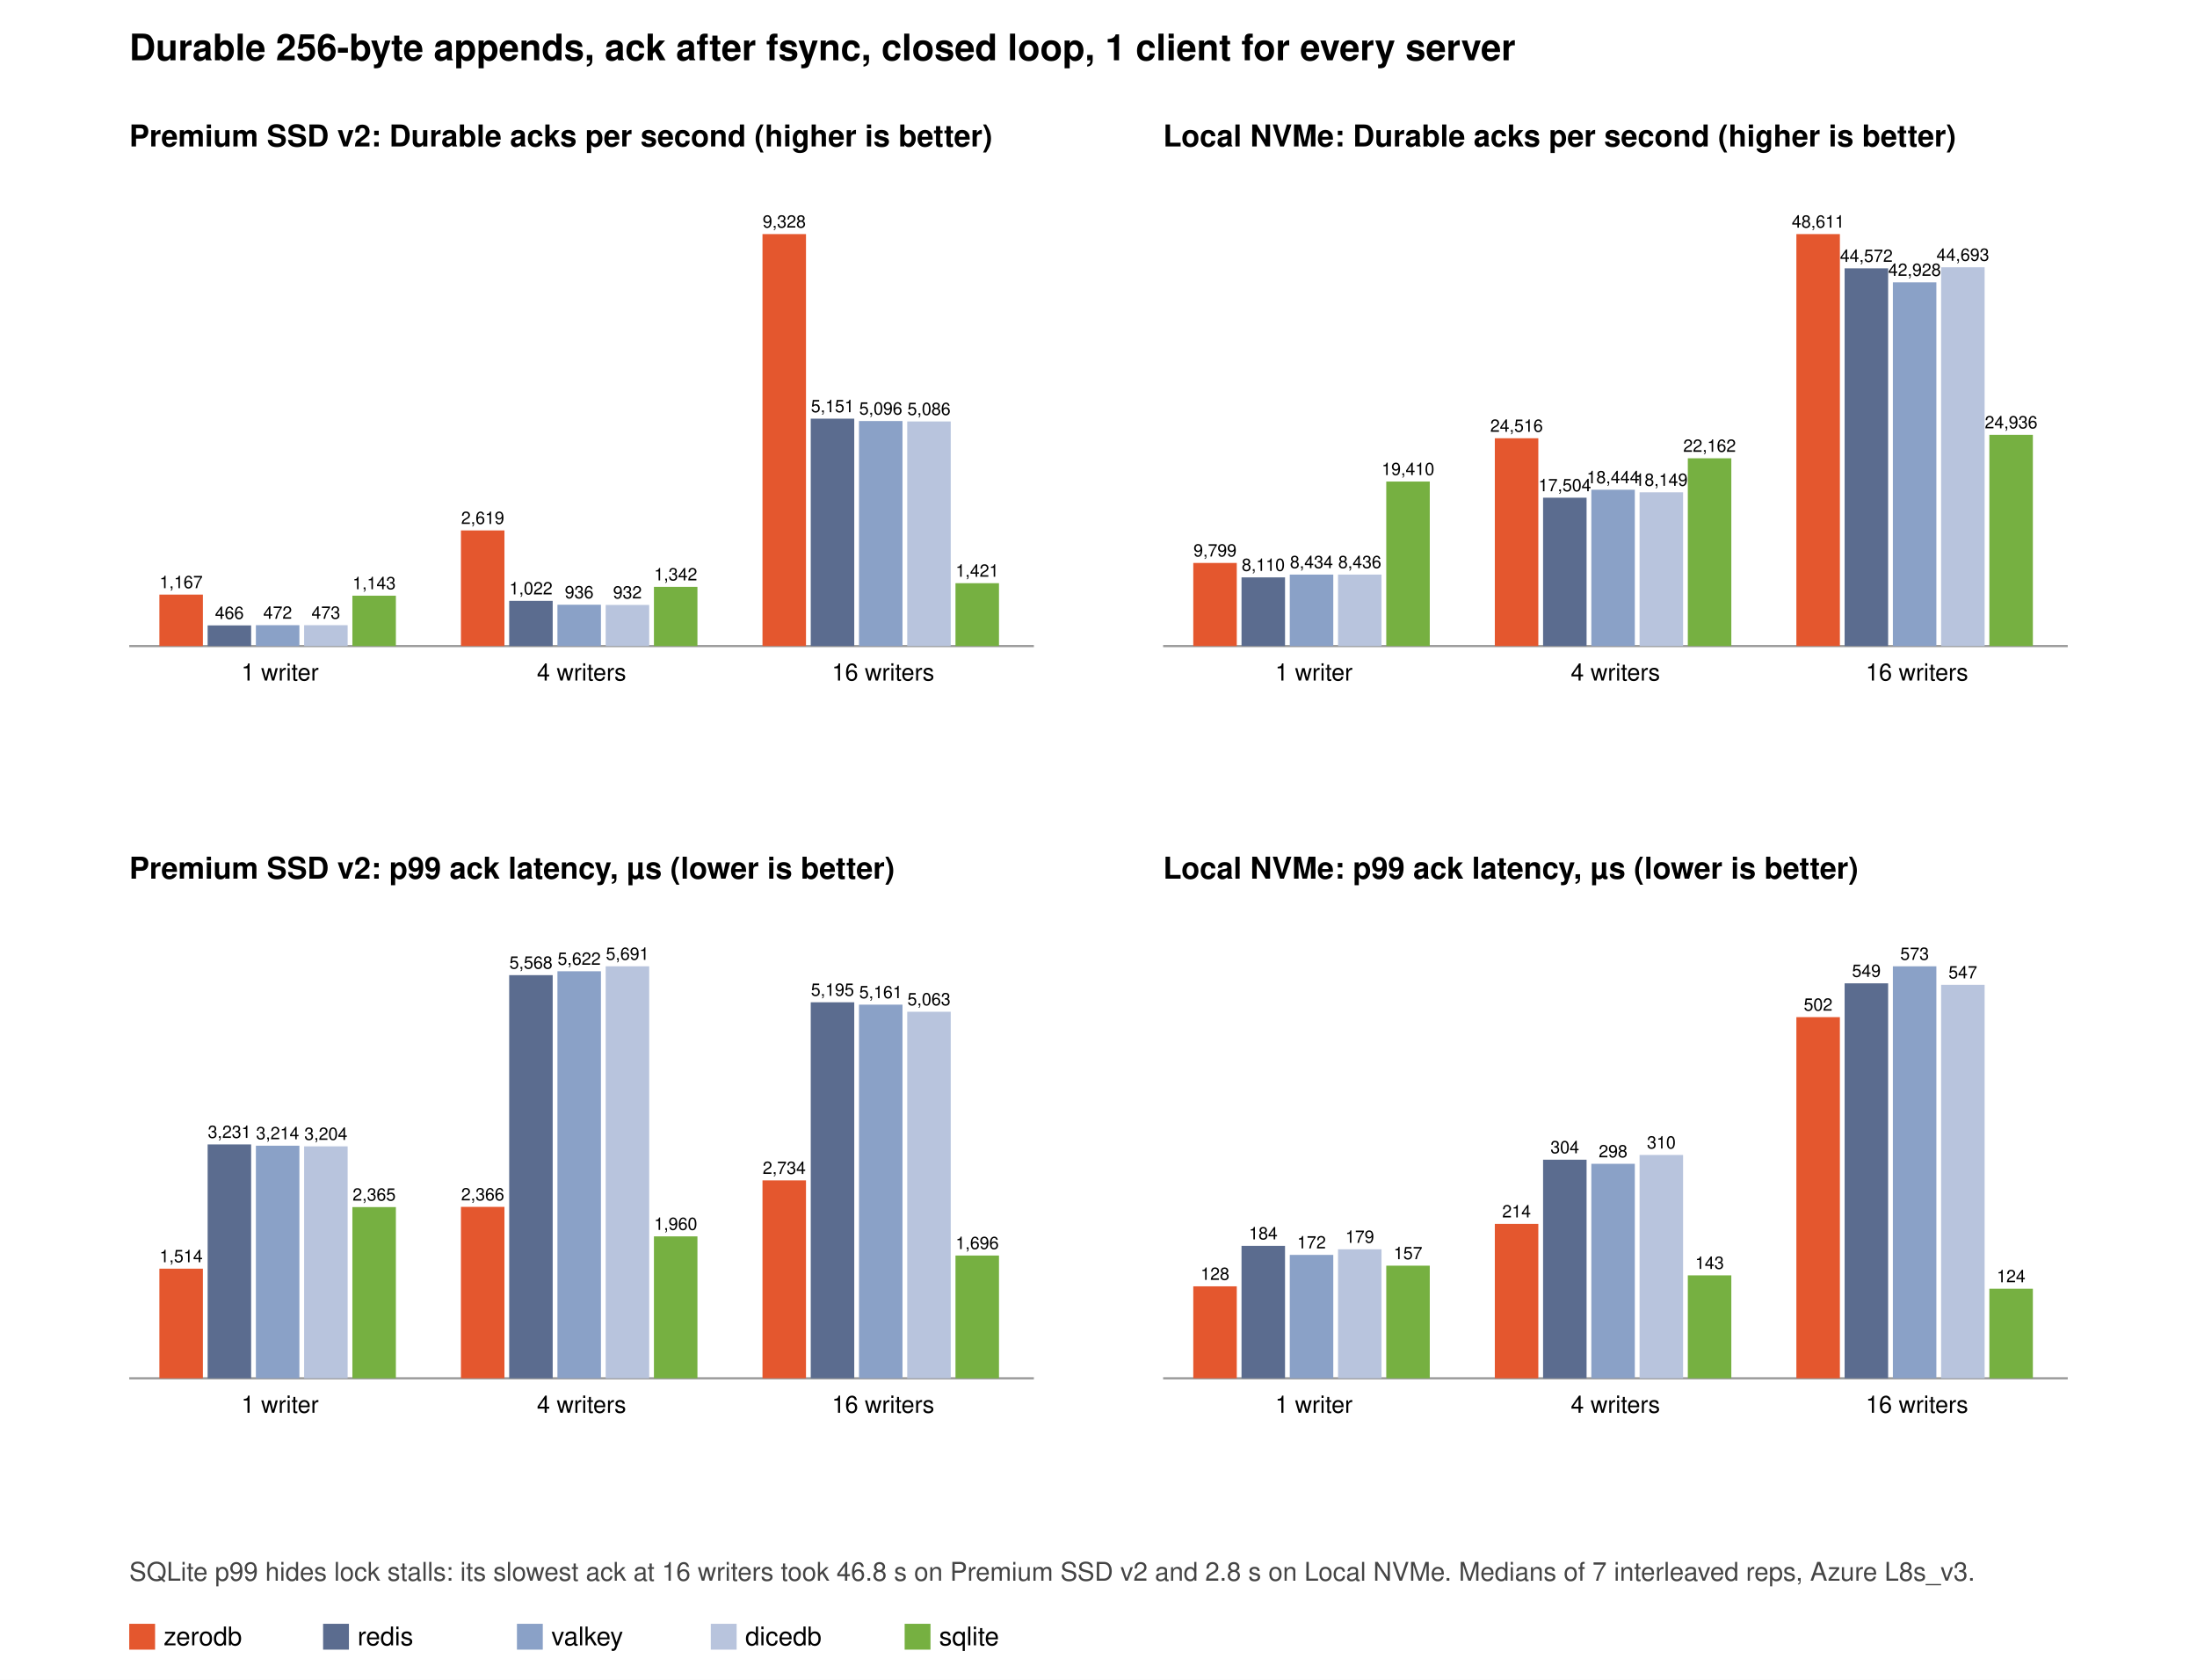
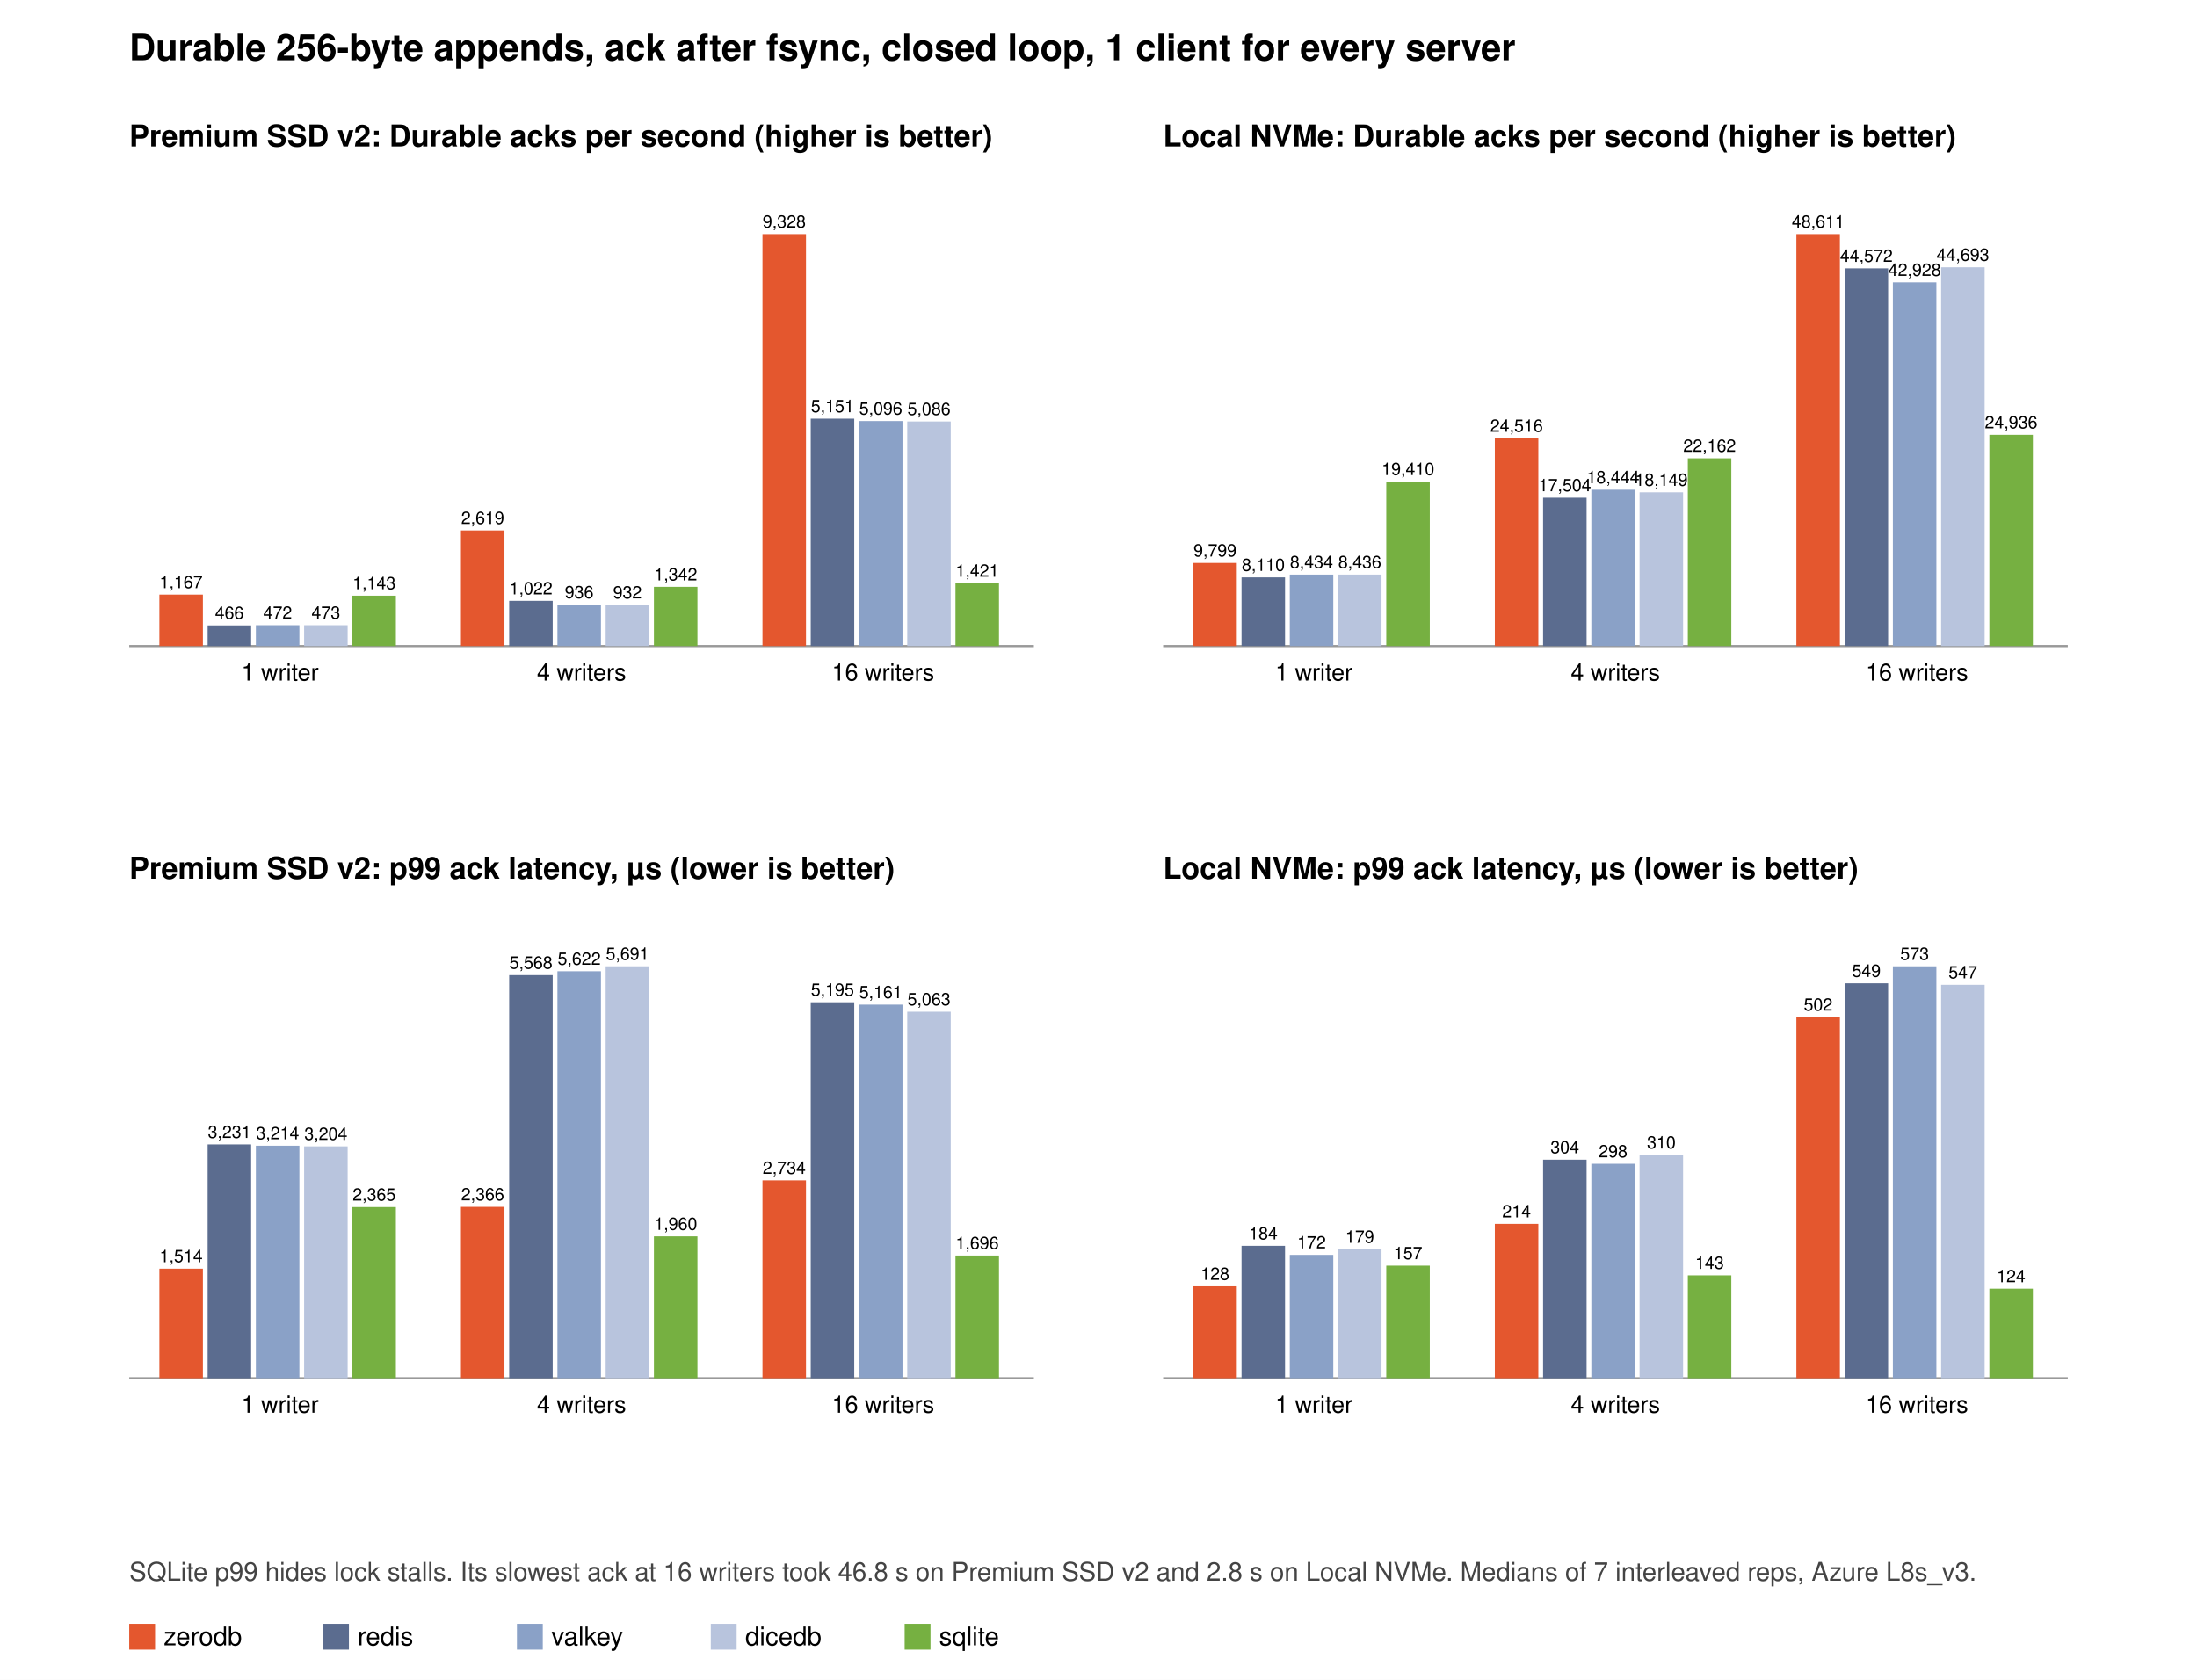
<svg xmlns="http://www.w3.org/2000/svg" width="1020" height="780" font-family="Helvetica, Arial, sans-serif">
  <rect width="1020" height="780" fill="white" />
  <text x="60" y="28" font-size="17" font-weight="700">Durable 256-byte appends, ack after fsync, closed loop, 1 client for every server</text>
  <text x="60" y="68" font-size="14" font-weight="600">Premium SSD v2: Durable acks per second (higher is better)</text>
  <line x1="60" y1="300" x2="480" y2="300" stroke="#999" />
  <text x="130.0" y="316" font-size="11" text-anchor="middle">1 writer</text>
  <rect x="74.0" y="276.1" width="20.2" height="23.9" fill="#e4572e" />
  <text x="84.1" y="273.1" font-size="8" text-anchor="middle">1,167</text>
  <rect x="96.4" y="290.4" width="20.2" height="9.6" fill="#5b6c8f" />
  <text x="106.5" y="287.4" font-size="8" text-anchor="middle">466</text>
  <rect x="118.8" y="290.3" width="20.2" height="9.7" fill="#8aa1c7" />
  <text x="128.9" y="287.3" font-size="8" text-anchor="middle">472</text>
  <rect x="141.2" y="290.3" width="20.2" height="9.7" fill="#b8c4dd" />
  <text x="151.3" y="287.3" font-size="8" text-anchor="middle">473</text>
  <rect x="163.6" y="276.6" width="20.2" height="23.4" fill="#76b041" />
  <text x="173.7" y="273.6" font-size="8" text-anchor="middle">1,143</text>
  <text x="270.0" y="316" font-size="11" text-anchor="middle">4 writers</text>
  <rect x="214.0" y="246.3" width="20.2" height="53.7" fill="#e4572e" />
  <text x="224.1" y="243.3" font-size="8" text-anchor="middle">2,619</text>
  <rect x="236.4" y="279.0" width="20.2" height="21.0" fill="#5b6c8f" />
  <text x="246.5" y="276.0" font-size="8" text-anchor="middle">1,022</text>
  <rect x="258.8" y="280.8" width="20.2" height="19.2" fill="#8aa1c7" />
  <text x="268.9" y="277.8" font-size="8" text-anchor="middle">936</text>
  <rect x="281.2" y="280.9" width="20.2" height="19.1" fill="#b8c4dd" />
  <text x="291.3" y="277.9" font-size="8" text-anchor="middle">932</text>
  <rect x="303.6" y="272.5" width="20.2" height="27.5" fill="#76b041" />
  <text x="313.7" y="269.5" font-size="8" text-anchor="middle">1,342</text>
  <text x="410.0" y="316" font-size="11" text-anchor="middle">16 writers</text>
  <rect x="354.0" y="108.7" width="20.2" height="191.3" fill="#e4572e" />
  <text x="364.1" y="105.7" font-size="8" text-anchor="middle">9,328</text>
  <rect x="376.4" y="194.4" width="20.2" height="105.6" fill="#5b6c8f" />
  <text x="386.5" y="191.4" font-size="8" text-anchor="middle">5,151</text>
  <rect x="398.8" y="195.5" width="20.2" height="104.5" fill="#8aa1c7" />
  <text x="408.9" y="192.5" font-size="8" text-anchor="middle">5,096</text>
  <rect x="421.2" y="195.7" width="20.2" height="104.3" fill="#b8c4dd" />
  <text x="431.3" y="192.7" font-size="8" text-anchor="middle">5,086</text>
  <rect x="443.6" y="270.8" width="20.2" height="29.2" fill="#76b041" />
  <text x="453.7" y="267.8" font-size="8" text-anchor="middle">1,421</text>
  <text x="60" y="408" font-size="14" font-weight="600">Premium SSD v2: p99 ack latency, µs (lower is better)</text>
  <line x1="60" y1="640" x2="480" y2="640" stroke="#999" />
  <text x="130.0" y="656" font-size="11" text-anchor="middle">1 writer</text>
  <rect x="74.0" y="589.1" width="20.2" height="50.9" fill="#e4572e" />
  <text x="84.1" y="586.1" font-size="8" text-anchor="middle">1,514</text>
  <rect x="96.4" y="531.4" width="20.2" height="108.6" fill="#5b6c8f" />
  <text x="106.5" y="528.4" font-size="8" text-anchor="middle">3,231</text>
  <rect x="118.8" y="532.0" width="20.2" height="108.0" fill="#8aa1c7" />
  <text x="128.9" y="529.0" font-size="8" text-anchor="middle">3,214</text>
  <rect x="141.2" y="532.3" width="20.2" height="107.7" fill="#b8c4dd" />
  <text x="151.3" y="529.3" font-size="8" text-anchor="middle">3,204</text>
  <rect x="163.6" y="560.5" width="20.2" height="79.5" fill="#76b041" />
  <text x="173.7" y="557.5" font-size="8" text-anchor="middle">2,365</text>
  <text x="270.0" y="656" font-size="11" text-anchor="middle">4 writers</text>
  <rect x="214.0" y="560.4" width="20.2" height="79.6" fill="#e4572e" />
  <text x="224.1" y="557.4" font-size="8" text-anchor="middle">2,366</text>
  <rect x="236.4" y="452.8" width="20.2" height="187.2" fill="#5b6c8f" />
  <text x="246.5" y="449.8" font-size="8" text-anchor="middle">5,568</text>
  <rect x="258.8" y="451.0" width="20.2" height="189.0" fill="#8aa1c7" />
  <text x="268.9" y="448.0" font-size="8" text-anchor="middle">5,622</text>
  <rect x="281.2" y="448.7" width="20.2" height="191.3" fill="#b8c4dd" />
  <text x="291.3" y="445.7" font-size="8" text-anchor="middle">5,691</text>
  <rect x="303.6" y="574.1" width="20.2" height="65.9" fill="#76b041" />
  <text x="313.7" y="571.1" font-size="8" text-anchor="middle">1,960</text>
  <text x="410.0" y="656" font-size="11" text-anchor="middle">16 writers</text>
  <rect x="354.0" y="548.1" width="20.2" height="91.9" fill="#e4572e" />
  <text x="364.1" y="545.1" font-size="8" text-anchor="middle">2,734</text>
  <rect x="376.4" y="465.4" width="20.2" height="174.6" fill="#5b6c8f" />
  <text x="386.5" y="462.4" font-size="8" text-anchor="middle">5,195</text>
  <rect x="398.8" y="466.5" width="20.2" height="173.5" fill="#8aa1c7" />
  <text x="408.9" y="463.5" font-size="8" text-anchor="middle">5,161</text>
  <rect x="421.2" y="469.8" width="20.2" height="170.2" fill="#b8c4dd" />
  <text x="431.3" y="466.8" font-size="8" text-anchor="middle">5,063</text>
  <rect x="443.6" y="583.0" width="20.2" height="57.0" fill="#76b041" />
  <text x="453.7" y="580.0" font-size="8" text-anchor="middle">1,696</text>
  <text x="540" y="68" font-size="14" font-weight="600">Local NVMe: Durable acks per second (higher is better)</text>
  <line x1="540" y1="300" x2="960" y2="300" stroke="#999" />
  <text x="610.0" y="316" font-size="11" text-anchor="middle">1 writer</text>
  <rect x="554.0" y="261.4" width="20.2" height="38.6" fill="#e4572e" />
  <text x="564.1" y="258.4" font-size="8" text-anchor="middle">9,799</text>
  <rect x="576.4" y="268.1" width="20.2" height="31.9" fill="#5b6c8f" />
  <text x="586.5" y="265.1" font-size="8" text-anchor="middle">8,110</text>
  <rect x="598.8" y="266.8" width="20.2" height="33.2" fill="#8aa1c7" />
  <text x="608.9" y="263.8" font-size="8" text-anchor="middle">8,434</text>
  <rect x="621.2" y="266.8" width="20.2" height="33.2" fill="#b8c4dd" />
  <text x="631.3" y="263.8" font-size="8" text-anchor="middle">8,436</text>
  <rect x="643.6" y="223.6" width="20.2" height="76.4" fill="#76b041" />
  <text x="653.7" y="220.6" font-size="8" text-anchor="middle">19,410</text>
  <text x="750.0" y="316" font-size="11" text-anchor="middle">4 writers</text>
  <rect x="694.0" y="203.5" width="20.2" height="96.5" fill="#e4572e" />
  <text x="704.1" y="200.5" font-size="8" text-anchor="middle">24,516</text>
  <rect x="716.4" y="231.1" width="20.2" height="68.9" fill="#5b6c8f" />
  <text x="726.5" y="228.1" font-size="8" text-anchor="middle">17,504</text>
  <rect x="738.8" y="227.4" width="20.2" height="72.6" fill="#8aa1c7" />
  <text x="748.9" y="224.4" font-size="8" text-anchor="middle">18,444</text>
  <rect x="761.2" y="228.6" width="20.2" height="71.4" fill="#b8c4dd" />
  <text x="771.3" y="225.6" font-size="8" text-anchor="middle">18,149</text>
  <rect x="783.6" y="212.8" width="20.2" height="87.2" fill="#76b041" />
  <text x="793.7" y="209.8" font-size="8" text-anchor="middle">22,162</text>
  <text x="890.0" y="316" font-size="11" text-anchor="middle">16 writers</text>
  <rect x="834.0" y="108.7" width="20.2" height="191.3" fill="#e4572e" />
  <text x="844.1" y="105.7" font-size="8" text-anchor="middle">48,611</text>
  <rect x="856.4" y="124.6" width="20.2" height="175.4" fill="#5b6c8f" />
  <text x="866.5" y="121.6" font-size="8" text-anchor="middle">44,572</text>
  <rect x="878.8" y="131.1" width="20.2" height="168.9" fill="#8aa1c7" />
  <text x="888.9" y="128.1" font-size="8" text-anchor="middle">42,928</text>
  <rect x="901.2" y="124.1" width="20.2" height="175.9" fill="#b8c4dd" />
  <text x="911.3" y="121.1" font-size="8" text-anchor="middle">44,693</text>
  <rect x="923.6" y="201.9" width="20.2" height="98.1" fill="#76b041" />
  <text x="933.7" y="198.9" font-size="8" text-anchor="middle">24,936</text>
  <text x="540" y="408" font-size="14" font-weight="600">Local NVMe: p99 ack latency, µs (lower is better)</text>
  <line x1="540" y1="640" x2="960" y2="640" stroke="#999" />
  <text x="610.0" y="656" font-size="11" text-anchor="middle">1 writer</text>
  <rect x="554.0" y="597.3" width="20.2" height="42.7" fill="#e4572e" />
  <text x="564.1" y="594.3" font-size="8" text-anchor="middle">128</text>
  <rect x="576.4" y="578.5" width="20.2" height="61.5" fill="#5b6c8f" />
  <text x="586.5" y="575.5" font-size="8" text-anchor="middle">184</text>
  <rect x="598.8" y="582.7" width="20.2" height="57.3" fill="#8aa1c7" />
  <text x="608.9" y="579.7" font-size="8" text-anchor="middle">172</text>
  <rect x="621.2" y="580.1" width="20.2" height="59.9" fill="#b8c4dd" />
  <text x="631.3" y="577.1" font-size="8" text-anchor="middle">179</text>
  <rect x="643.6" y="587.7" width="20.2" height="52.3" fill="#76b041" />
  <text x="653.7" y="584.7" font-size="8" text-anchor="middle">157</text>
  <text x="750.0" y="656" font-size="11" text-anchor="middle">4 writers</text>
  <rect x="694.0" y="568.3" width="20.2" height="71.7" fill="#e4572e" />
  <text x="704.1" y="565.3" font-size="8" text-anchor="middle">214</text>
  <rect x="716.4" y="538.5" width="20.2" height="101.5" fill="#5b6c8f" />
  <text x="726.5" y="535.5" font-size="8" text-anchor="middle">304</text>
  <rect x="738.8" y="540.4" width="20.2" height="99.6" fill="#8aa1c7" />
  <text x="748.9" y="537.4" font-size="8" text-anchor="middle">298</text>
  <rect x="761.2" y="536.3" width="20.2" height="103.7" fill="#b8c4dd" />
  <text x="771.3" y="533.3" font-size="8" text-anchor="middle">310</text>
  <rect x="783.6" y="592.2" width="20.2" height="47.8" fill="#76b041" />
  <text x="793.7" y="589.2" font-size="8" text-anchor="middle">143</text>
  <text x="890.0" y="656" font-size="11" text-anchor="middle">16 writers</text>
  <rect x="834.0" y="472.3" width="20.2" height="167.7" fill="#e4572e" />
  <text x="844.1" y="469.3" font-size="8" text-anchor="middle">502</text>
  <rect x="856.4" y="456.6" width="20.2" height="183.4" fill="#5b6c8f" />
  <text x="866.5" y="453.6" font-size="8" text-anchor="middle">549</text>
  <rect x="878.8" y="448.7" width="20.2" height="191.3" fill="#8aa1c7" />
  <text x="888.9" y="445.7" font-size="8" text-anchor="middle">573</text>
  <rect x="901.2" y="457.3" width="20.2" height="182.7" fill="#b8c4dd" />
  <text x="911.3" y="454.3" font-size="8" text-anchor="middle">547</text>
  <rect x="923.6" y="598.4" width="20.2" height="41.6" fill="#76b041" />
  <text x="933.7" y="595.4" font-size="8" text-anchor="middle">124</text>
-   <text x="60" y="734" font-size="12" fill="#444">SQLite p99 hides lock stalls: its slowest ack at 16 writers took 46.8 s on Premium SSD v2 and 2.8 s on Local NVMe. Medians of 7 interleaved reps, Azure L8s_v3.</text>
+   <text x="60" y="734" font-size="12" fill="#444">SQLite p99 hides lock stalls. Its slowest ack at 16 writers took 46.8 s on Premium SSD v2 and 2.8 s on Local NVMe. Medians of 7 interleaved reps, Azure L8s_v3.</text>
  <rect x="60" y="754" width="12" height="12" fill="#e4572e" />
  <text x="76" y="764" font-size="12">zerodb</text>
  <rect x="150" y="754" width="12" height="12" fill="#5b6c8f" />
  <text x="166" y="764" font-size="12">redis</text>
  <rect x="240" y="754" width="12" height="12" fill="#8aa1c7" />
  <text x="256" y="764" font-size="12">valkey</text>
  <rect x="330" y="754" width="12" height="12" fill="#b8c4dd" />
  <text x="346" y="764" font-size="12">dicedb</text>
  <rect x="420" y="754" width="12" height="12" fill="#76b041" />
  <text x="436" y="764" font-size="12">sqlite</text>
</svg>
